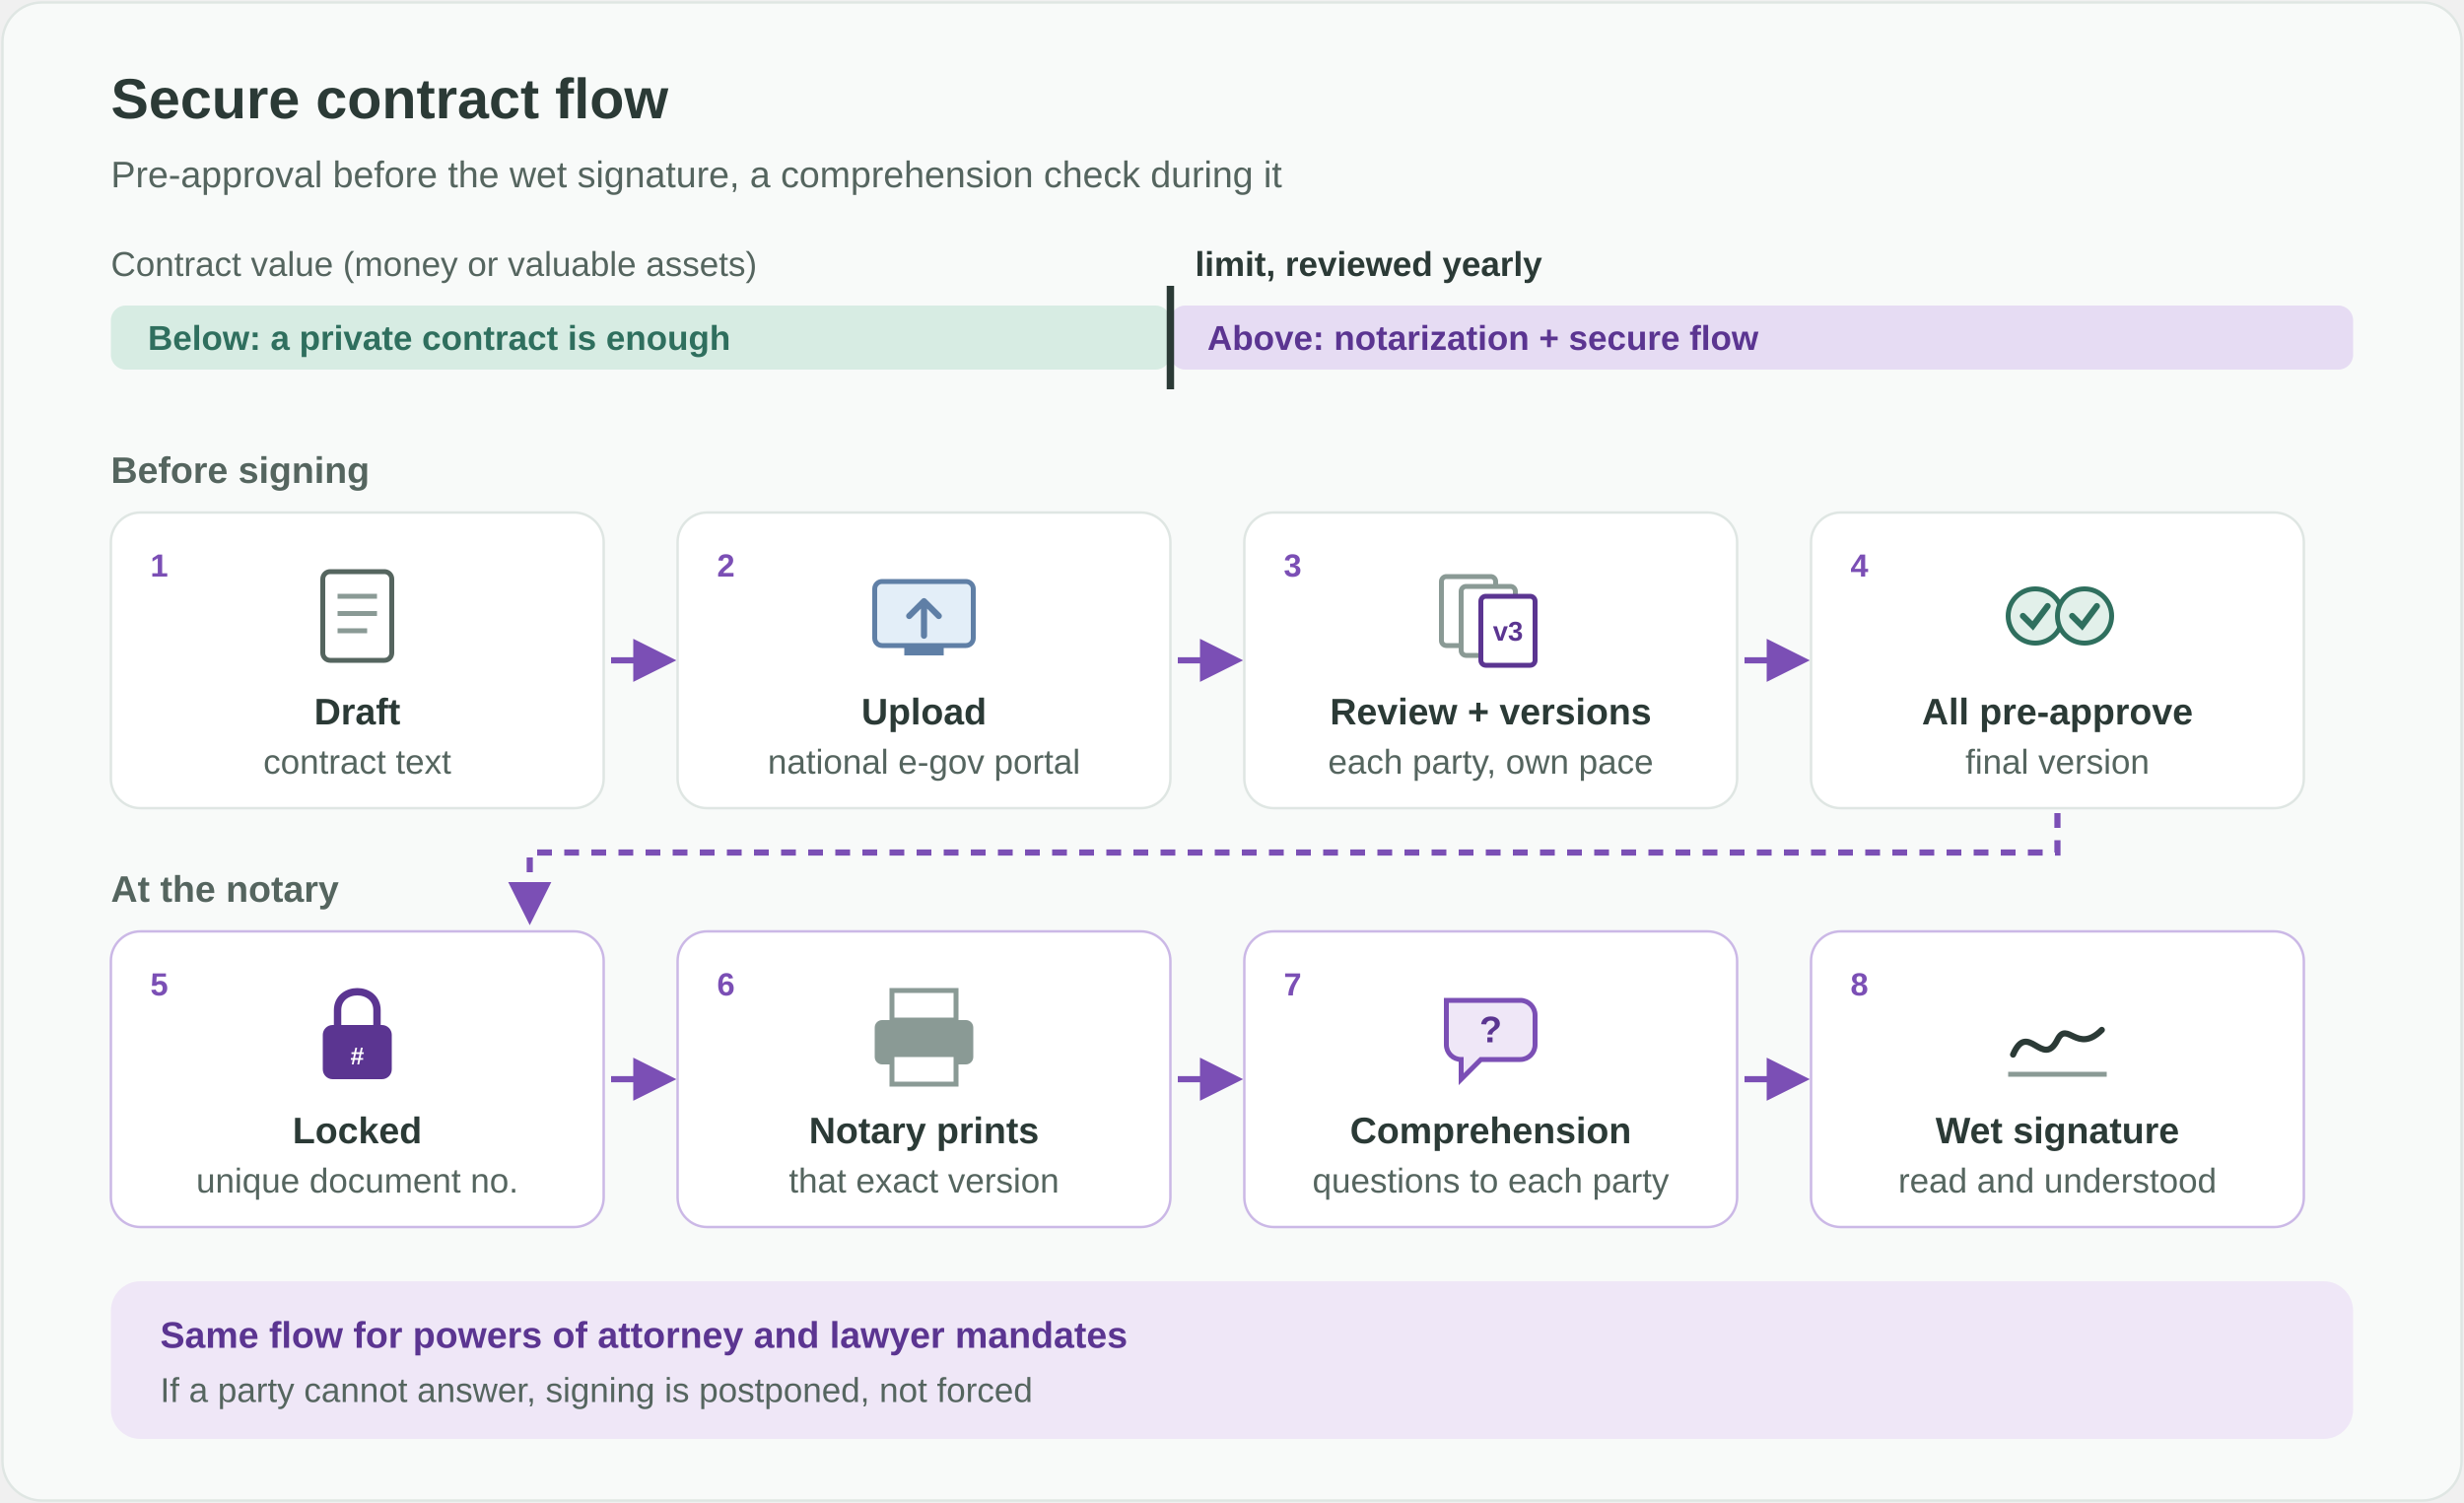
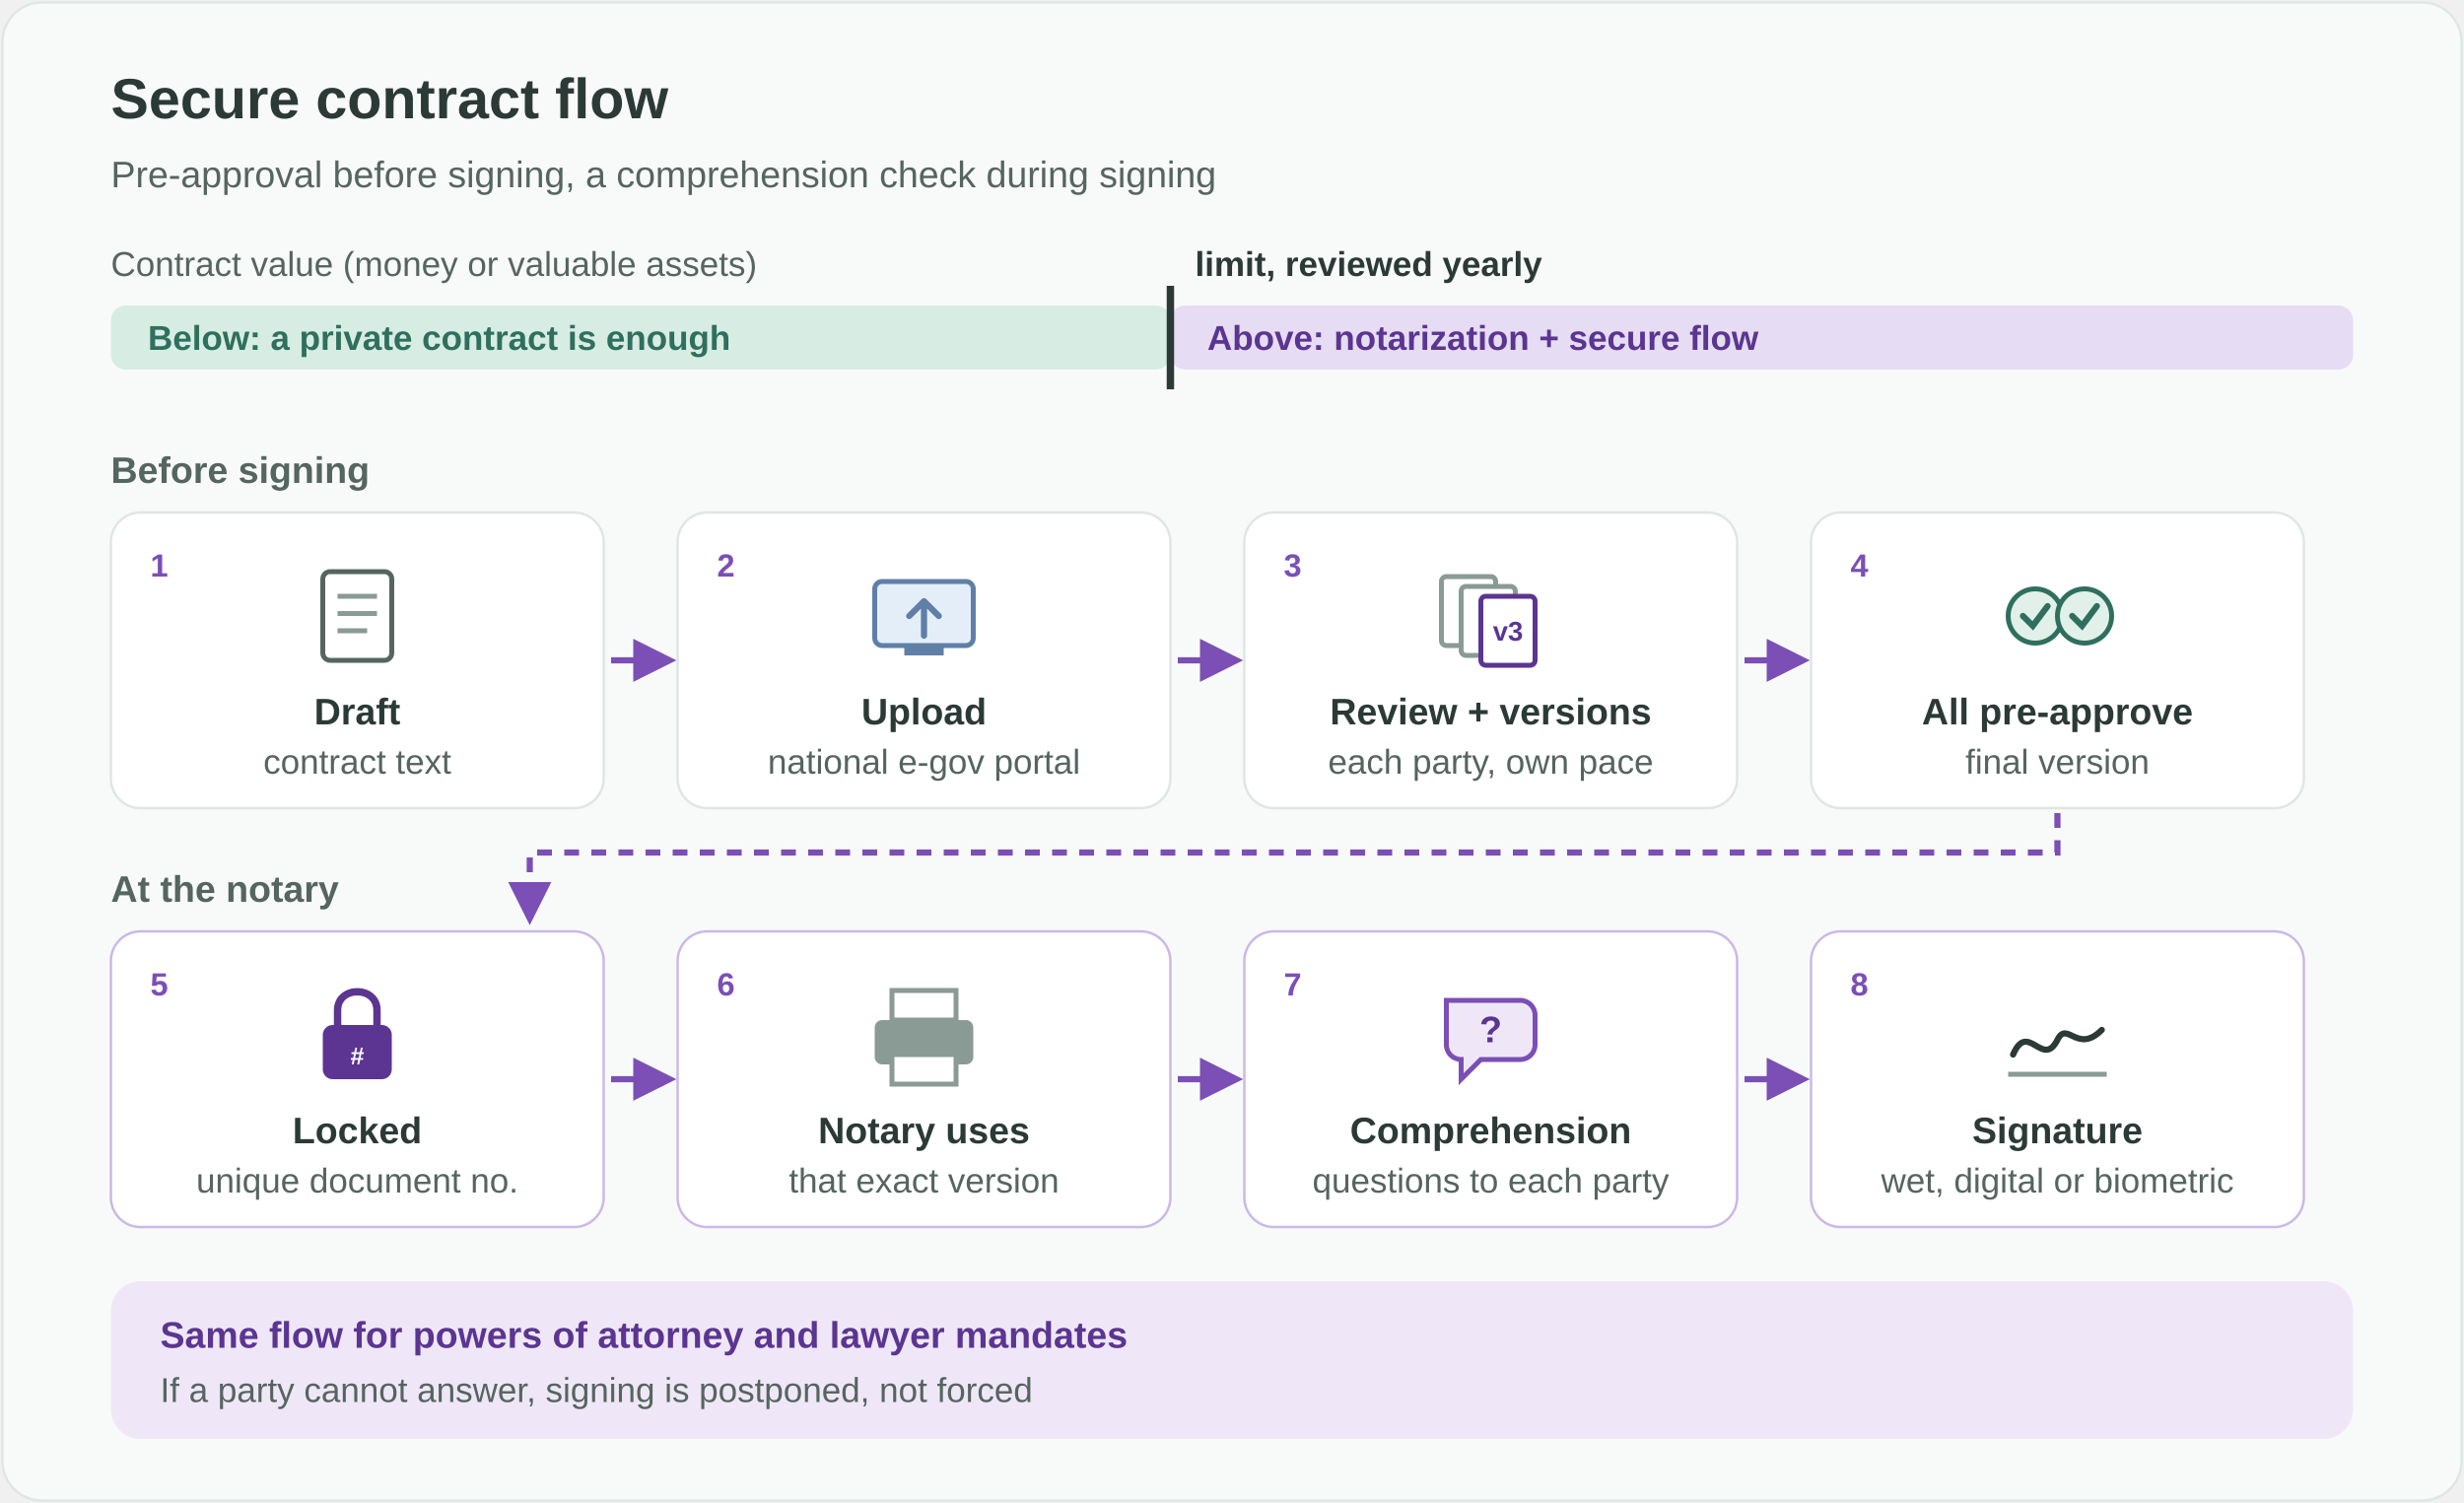
<svg xmlns="http://www.w3.org/2000/svg" viewBox="0 0 1000 610" role="img" aria-labelledby="t d">
  <style>text{font-family:system-ui,-apple-system,"Segoe UI",Arial,sans-serif;fill:#2b3a36}.h{font-size:23px;font-weight:700}.s{font-size:15px;fill:#55655f}.b{font-size:15px;font-weight:700}.m{font-size:14px;fill:#55655f}</style>
  <defs>
    <marker id="ar" viewBox="0 0 10 10" refX="8" refY="5" markerWidth="7" markerHeight="7" orient="auto">
      <path d="M0 0 L10 5 L0 10 z" fill="#7b4fb5" />
    </marker>
  </defs>
  <rect x="1" y="1" width="998" height="608" rx="16" fill="#f8faf9" stroke="#dfe6e3" />
  <text x="45" y="48" class="h">Secure contract flow</text>
-   <text x="45" y="76" class="s">Pre-approval before the wet signature, a comprehension check during it</text>
+   <text x="45" y="76" class="s">Pre-approval before signing, a comprehension check during signing</text>
  <text x="45" y="112" class="m">Contract value (money or valuable assets)</text>
  <rect x="45" y="124" width="430" height="26" rx="6" fill="#d7ece3" />
  <rect x="475" y="124" width="480" height="26" rx="6" fill="#e6dcf3" />
  <line x1="475" y1="116" x2="475" y2="158" stroke="#2b3a36" stroke-width="3" />
  <text x="485" y="112" class="m" style="font-weight:700;fill:#2b3a36">limit, reviewed yearly</text>
  <text x="60" y="142" class="m" style="fill:#2f6f5e;font-weight:700">Below: a private contract is enough</text>
  <text x="490" y="142" class="m" style="fill:#5b3591;font-weight:700">Above: notarization + secure flow</text>
  <text x="45" y="196" class="b" style="fill:#55655f">Before signing</text>
  <rect x="45" y="208" width="200" height="120" rx="12" fill="#fff" stroke="#dfe6e3" />
  <text x="61" y="234" style="font-size:13px;font-weight:700;fill:#7b4fb5">1</text>
  <g transform="translate(145.0 250)">
    <rect x="-14" y="-18" width="28" height="36" rx="3" fill="#fff" stroke="#55655f" stroke-width="2" />
    <line x1="-8" y1="-8" x2="8" y2="-8" stroke="#8a9a95" stroke-width="2" />
    <line x1="-8" y1="-1" x2="8" y2="-1" stroke="#8a9a95" stroke-width="2" />
    <line x1="-8" y1="6" x2="4" y2="6" stroke="#8a9a95" stroke-width="2" />
  </g>
  <text x="145.0" y="294" class="b" text-anchor="middle">Draft</text>
  <text x="145.0" y="314" class="m" text-anchor="middle">contract text</text>
  <line x1="248" y1="268" x2="271" y2="268" stroke="#7b4fb5" stroke-width="2.5" marker-end="url(#ar)" />
  <rect x="275" y="208" width="200" height="120" rx="12" fill="#fff" stroke="#dfe6e3" />
  <text x="291" y="234" style="font-size:13px;font-weight:700;fill:#7b4fb5">2</text>
  <g transform="translate(375.0 250)">
    <rect x="-20" y="-14" width="40" height="26" rx="3" fill="#e3eef8" stroke="#5f7fa6" stroke-width="2" />
    <path d="M0 8 L0 -6 M-6 0 L0 -6 L6 0" fill="none" stroke="#5f7fa6" stroke-width="2.5" stroke-linecap="round" stroke-linejoin="round" />
    <rect x="-8" y="12" width="16" height="4" fill="#5f7fa6" />
  </g>
  <text x="375.0" y="294" class="b" text-anchor="middle">Upload</text>
  <text x="375.0" y="314" class="m" text-anchor="middle">national e-gov portal</text>
  <line x1="478" y1="268" x2="501" y2="268" stroke="#7b4fb5" stroke-width="2.5" marker-end="url(#ar)" />
  <rect x="505" y="208" width="200" height="120" rx="12" fill="#fff" stroke="#dfe6e3" />
  <text x="521" y="234" style="font-size:13px;font-weight:700;fill:#7b4fb5">3</text>
  <g transform="translate(605.0 250)">
    <rect x="-20" y="-16" width="22" height="28" rx="2" fill="#fff" stroke="#8a9a95" stroke-width="2" />
    <rect x="-12" y="-12" width="22" height="28" rx="2" fill="#fff" stroke="#8a9a95" stroke-width="2" />
    <rect x="-4" y="-8" width="22" height="28" rx="2" fill="#fff" stroke="#5b3591" stroke-width="2" />
    <text x="7" y="10" text-anchor="middle" style="font-size:11px;font-weight:700;fill:#5b3591">v3</text>
  </g>
  <text x="605.0" y="294" class="b" text-anchor="middle">Review + versions</text>
  <text x="605.0" y="314" class="m" text-anchor="middle">each party, own pace</text>
  <line x1="708" y1="268" x2="731" y2="268" stroke="#7b4fb5" stroke-width="2.5" marker-end="url(#ar)" />
  <rect x="735" y="208" width="200" height="120" rx="12" fill="#fff" stroke="#dfe6e3" />
  <text x="751" y="234" style="font-size:13px;font-weight:700;fill:#7b4fb5">4</text>
  <g transform="translate(835.0 250)">
    <circle cx="-9" r="11" fill="#e2f0ea" stroke="#2f6f5e" stroke-width="2" />
    <path d="M-14 0 L-10 4 L-4 -4" fill="none" stroke="#2f6f5e" stroke-width="2.5" stroke-linecap="round" />
    <circle cx="11" r="11" fill="#e2f0ea" stroke="#2f6f5e" stroke-width="2" />
    <path d="M6 0 L10 4 L16 -4" fill="none" stroke="#2f6f5e" stroke-width="2.5" stroke-linecap="round" />
  </g>
  <text x="835.0" y="294" class="b" text-anchor="middle">All pre-approve</text>
  <text x="835.0" y="314" class="m" text-anchor="middle">final version</text>
  <text x="45" y="366" class="b" style="fill:#55655f">At the notary</text>
  <rect x="45" y="378" width="200" height="120" rx="12" fill="#fff" stroke="#cbb8e6" />
  <text x="61" y="404" style="font-size:13px;font-weight:700;fill:#7b4fb5">5</text>
  <g transform="translate(145.0 420)">
    <rect x="-14" y="-4" width="28" height="22" rx="4" fill="#5b3591" />
    <path d="M-8 -4 L-8 -10 C-8 -20 8 -20 8 -10 L8 -4" fill="none" stroke="#5b3591" stroke-width="3" />
    <text x="0" y="12" text-anchor="middle" style="font-size:10px;font-weight:700;fill:#fff">#</text>
  </g>
  <text x="145.0" y="464" class="b" text-anchor="middle">Locked</text>
  <text x="145.0" y="484" class="m" text-anchor="middle">unique document no.</text>
  <line x1="248" y1="438" x2="271" y2="438" stroke="#7b4fb5" stroke-width="2.5" marker-end="url(#ar)" />
  <rect x="275" y="378" width="200" height="120" rx="12" fill="#fff" stroke="#cbb8e6" />
  <text x="291" y="404" style="font-size:13px;font-weight:700;fill:#7b4fb5">6</text>
  <g transform="translate(375.0 420)">
    <rect x="-20" y="-6" width="40" height="18" rx="3" fill="#8a9a95" />
    <rect x="-13" y="-18" width="26" height="12" fill="#fff" stroke="#8a9a95" stroke-width="2" />
    <rect x="-13" y="8" width="26" height="12" fill="#fff" stroke="#8a9a95" stroke-width="2" />
  </g>
-   <text x="375.0" y="464" class="b" text-anchor="middle">Notary prints</text>
+   <text x="375.0" y="464" class="b" text-anchor="middle">Notary uses</text>
  <text x="375.0" y="484" class="m" text-anchor="middle">that exact version</text>
  <line x1="478" y1="438" x2="501" y2="438" stroke="#7b4fb5" stroke-width="2.5" marker-end="url(#ar)" />
  <rect x="505" y="378" width="200" height="120" rx="12" fill="#fff" stroke="#cbb8e6" />
  <text x="521" y="404" style="font-size:13px;font-weight:700;fill:#7b4fb5">7</text>
  <g transform="translate(605.0 420)">
    <path d="M-18 -14 H12 A6 6 0 0 1 18 -8 V4 A6 6 0 0 1 12 10 H-4 L-12 18 V10 H-12 A6 6 0 0 1 -18 4 Z" fill="#efe7f7" stroke="#7b4fb5" stroke-width="2" />
    <text x="0" y="3" text-anchor="middle" style="font-size:15px;font-weight:700;fill:#5b3591">?</text>
  </g>
  <text x="605.0" y="464" class="b" text-anchor="middle">Comprehension</text>
  <text x="605.0" y="484" class="m" text-anchor="middle">questions to each party</text>
  <line x1="708" y1="438" x2="731" y2="438" stroke="#7b4fb5" stroke-width="2.5" marker-end="url(#ar)" />
  <rect x="735" y="378" width="200" height="120" rx="12" fill="#fff" stroke="#cbb8e6" />
  <text x="751" y="404" style="font-size:13px;font-weight:700;fill:#7b4fb5">8</text>
  <g transform="translate(835.0 420)">
    <path d="M-18 8 C-12 -6 -6 14 0 2 C4 -6 8 8 18 -2" fill="none" stroke="#2b3a36" stroke-width="2.5" stroke-linecap="round" />
    <line x1="-20" y1="16" x2="20" y2="16" stroke="#8a9a95" stroke-width="2" />
  </g>
-   <text x="835.0" y="464" class="b" text-anchor="middle">Wet signature</text>
-   <text x="835.0" y="484" class="m" text-anchor="middle">read and understood</text>
+   <text x="835.0" y="464" class="b" text-anchor="middle">Signature</text>
+   <text x="835.0" y="484" class="m" text-anchor="middle">wet, digital or biometric</text>
  <path d="M835.0 330 L835.0 346 L215 346 L215 372" fill="none" stroke="#7b4fb5" stroke-width="2.5" stroke-dasharray="6 5" marker-end="url(#ar)" />
  <rect x="45" y="520" width="910" height="64" rx="12" fill="#efe7f7" />
  <text x="65" y="547" class="b" style="fill:#5b3591">Same flow for powers of attorney and lawyer mandates</text>
  <text x="65" y="569" class="m">If a party cannot answer, signing is postponed, not forced</text>
</svg>
